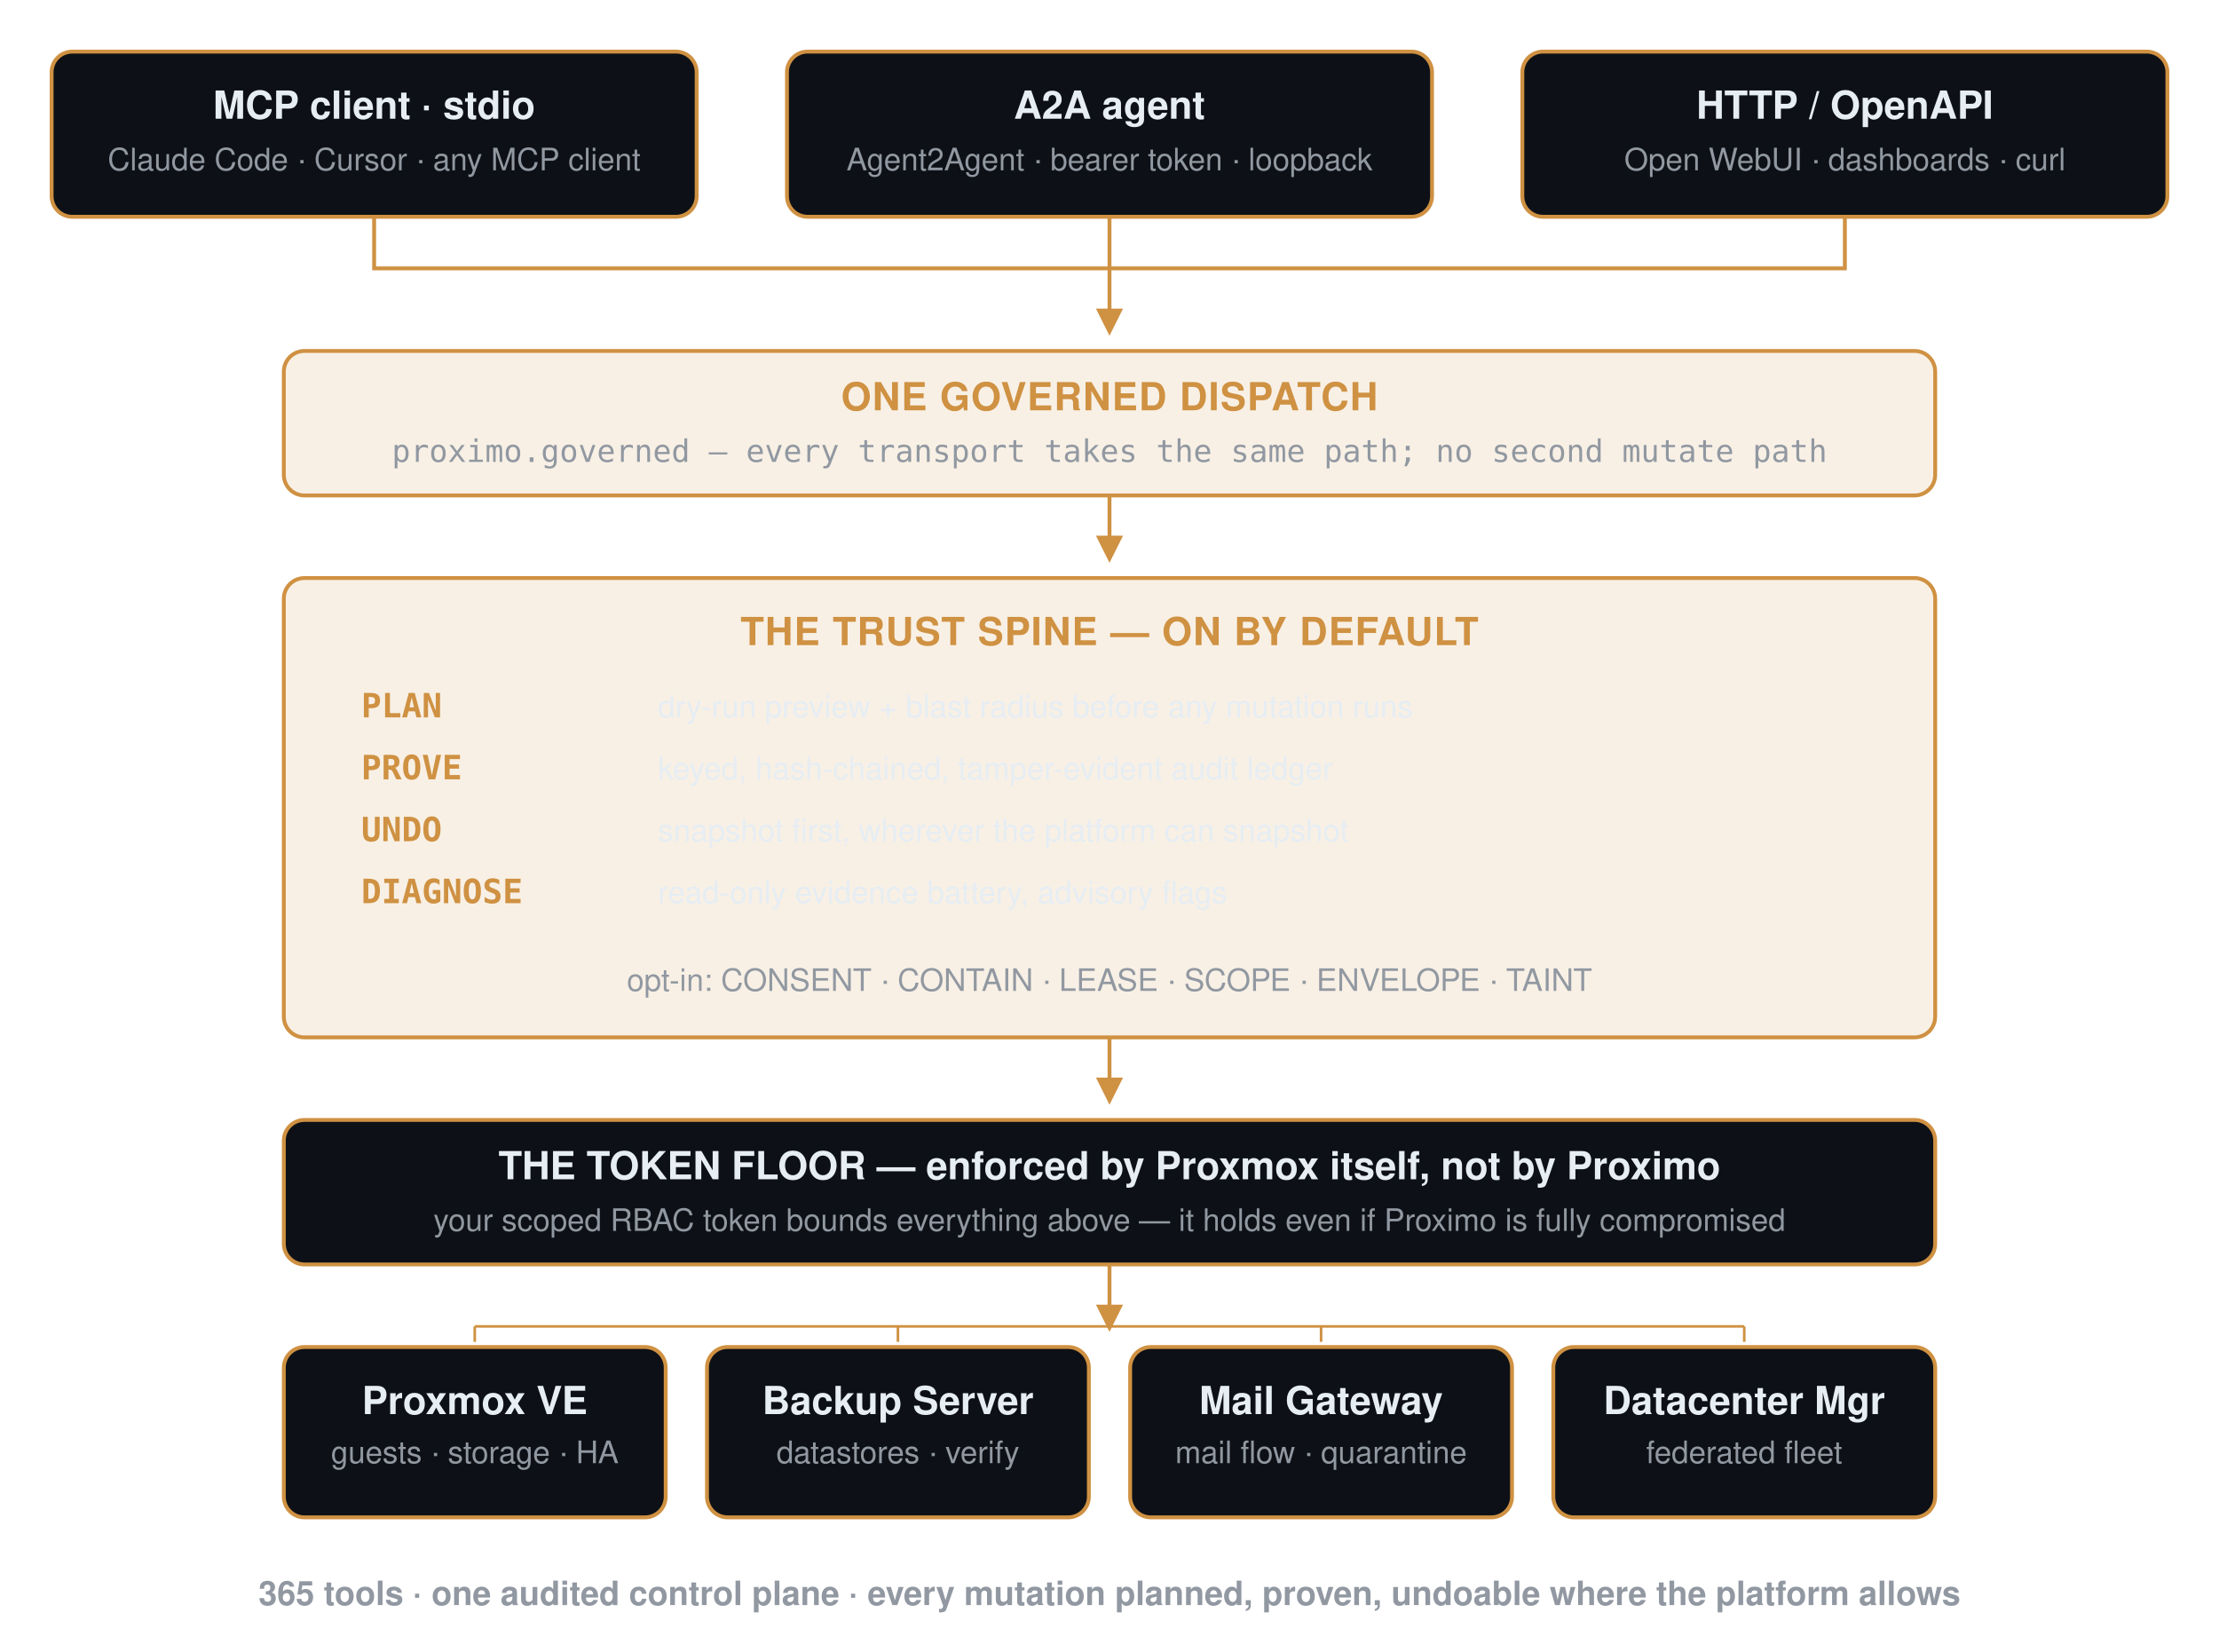
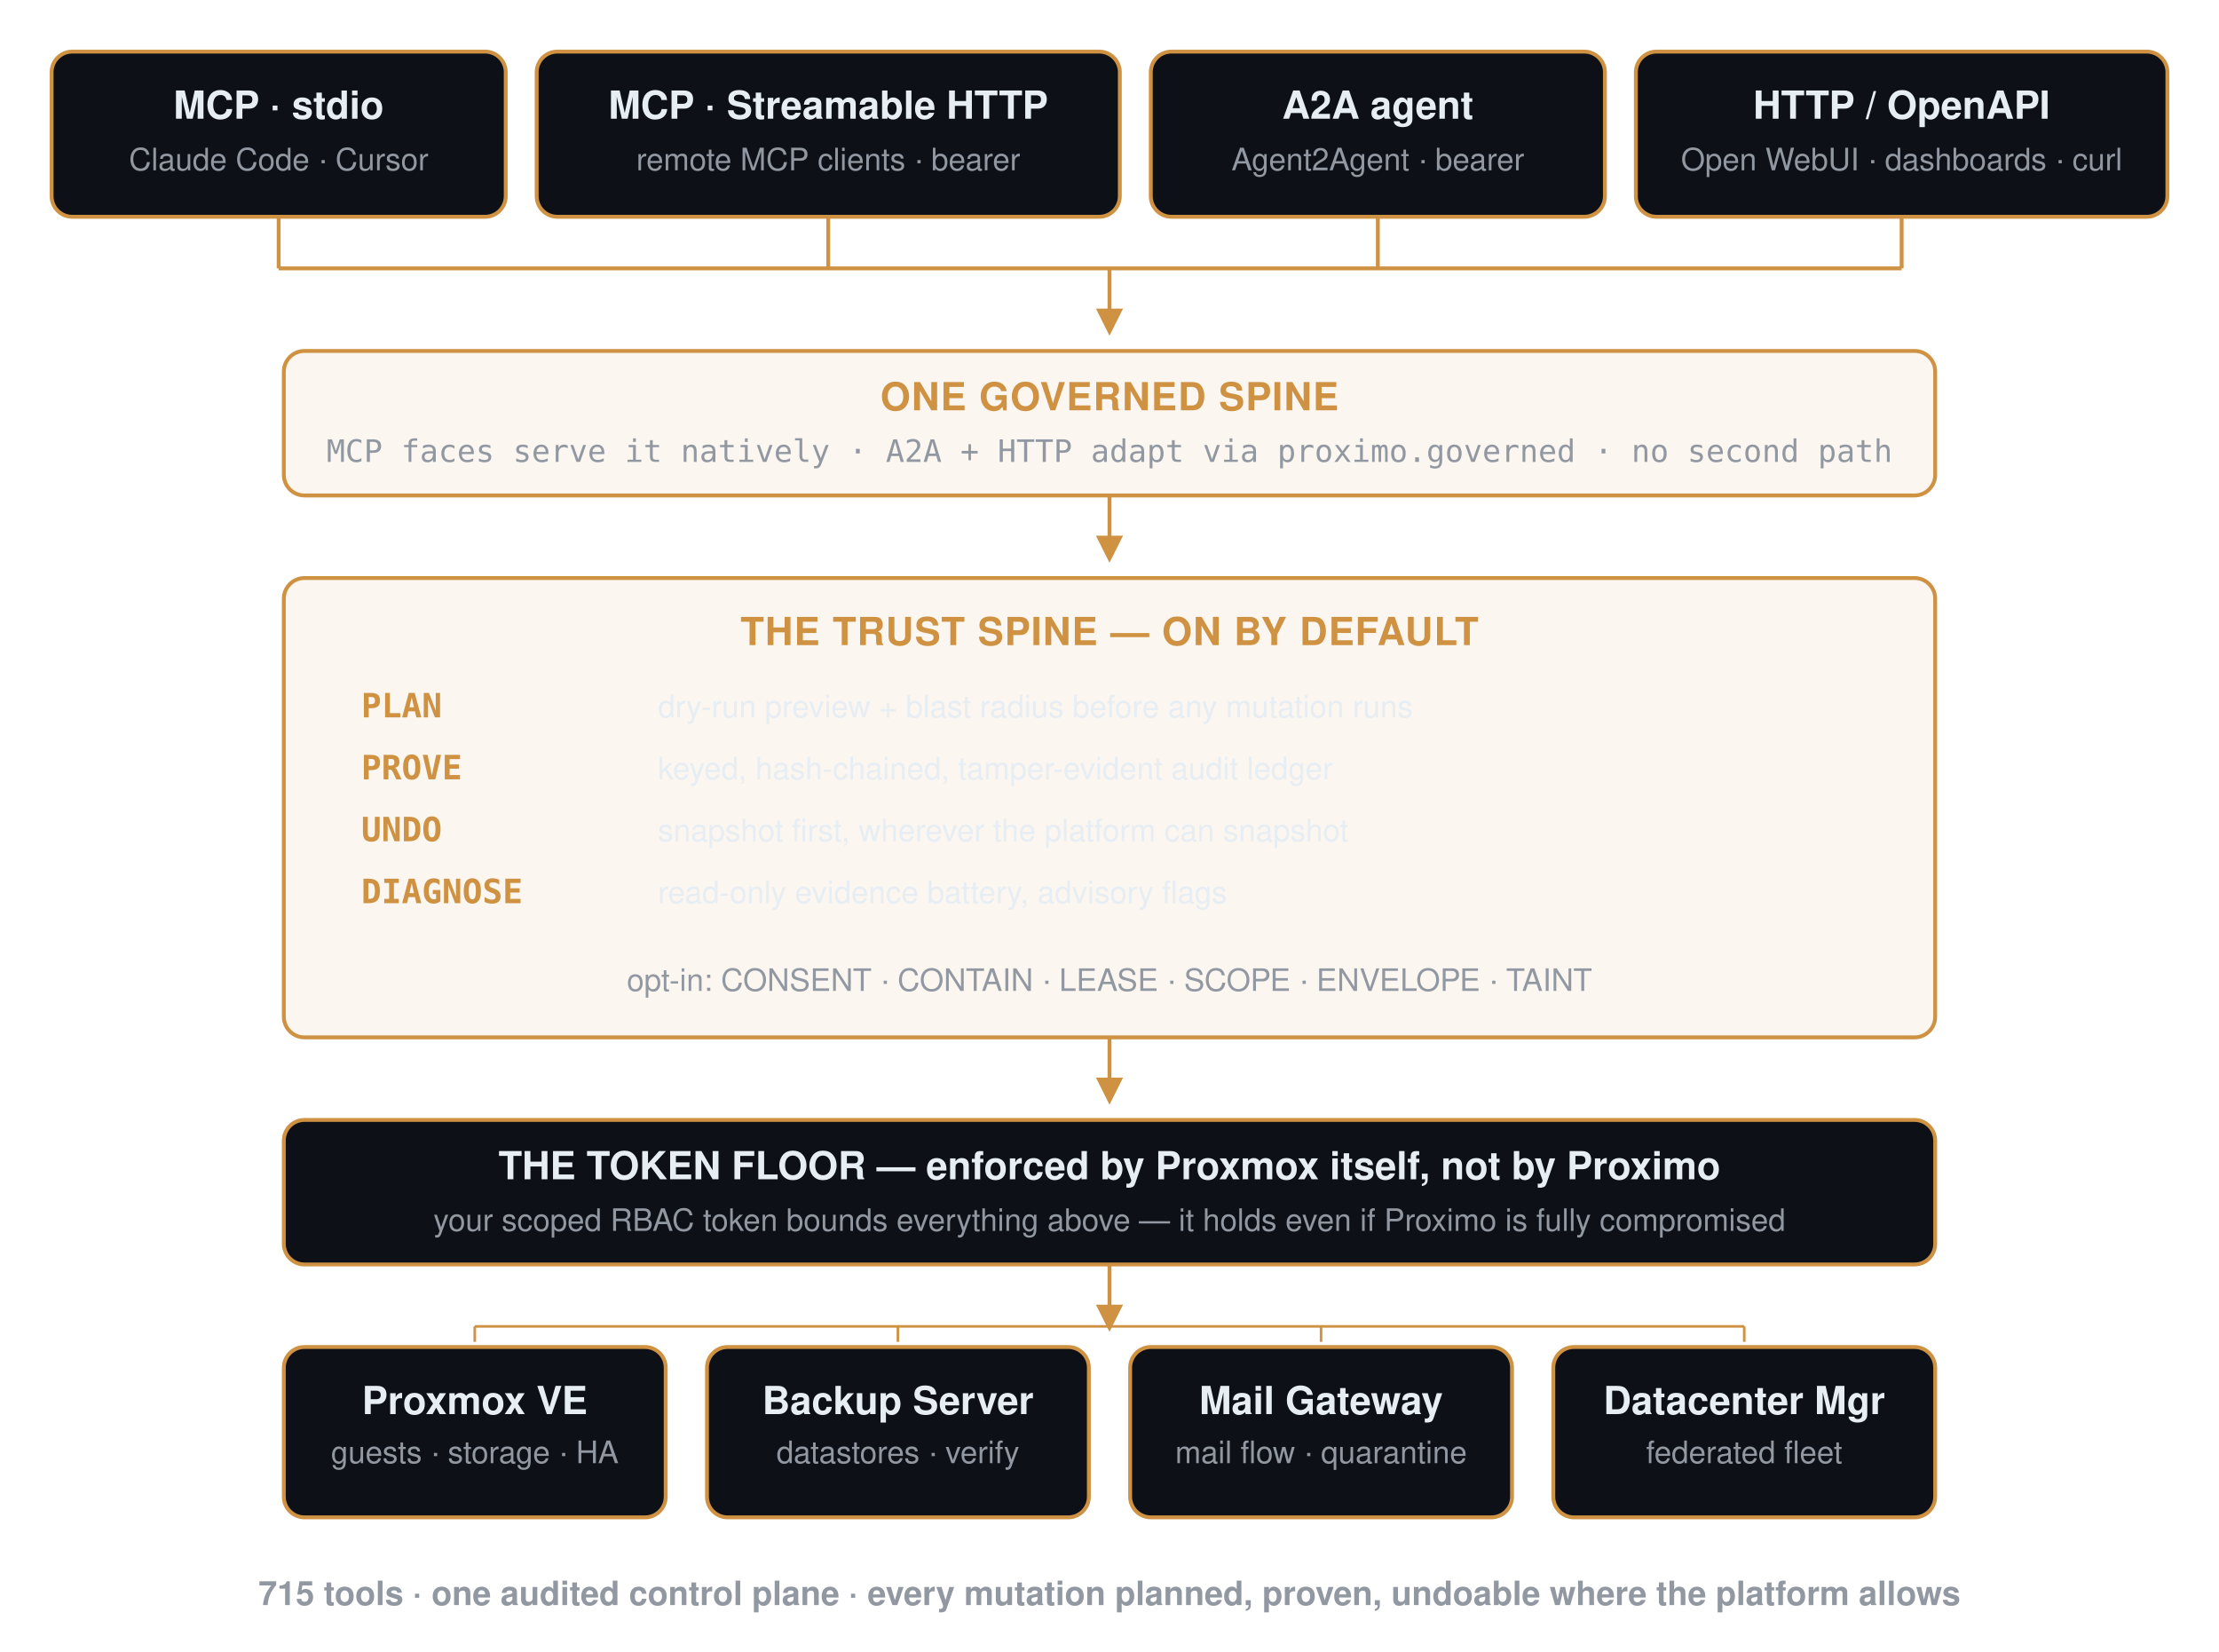
- <svg xmlns="http://www.w3.org/2000/svg" viewBox="0 0 860 640" role="img" aria-label="Proximo architecture: three transports, one governed dispatch, the trust spine, the token floor, four Proxmox products">
+ <svg xmlns="http://www.w3.org/2000/svg" viewBox="0 0 860 640" role="img" aria-label="Proximo architecture: four transports, one governed spine, the trust spine, the token floor, four Proxmox products">
  <style>
    .t  { font: 600 15px -apple-system,'Segoe UI',Helvetica,Arial,sans-serif; fill: #e6edf3; }
    .s  { font: 12px -apple-system,'Segoe UI',Helvetica,Arial,sans-serif; fill: #9198a1; }
    .m  { font: 12px ui-monospace,SFMono-Regular,Menlo,Consolas,monospace; fill: #9198a1; }
    .h  { font: 700 15px -apple-system,'Segoe UI',Helvetica,Arial,sans-serif; fill: #cf9142; letter-spacing: .4px; }
    .p  { font: 600 13px ui-monospace,SFMono-Regular,Menlo,Consolas,monospace; fill: #cf9142; }
    .pd { font: 12px -apple-system,'Segoe UI',Helvetica,Arial,sans-serif; fill: #e6edf3; }
    .cap{ font: 600 13px -apple-system,'Segoe UI',Helvetica,Arial,sans-serif; fill: #9198a1; }
  </style>
  <defs>
    <marker id="a" viewBox="0 0 10 10" refX="8" refY="5" markerWidth="7" markerHeight="7" orient="auto-start-reverse">
      <path d="M0 0 L10 5 L0 10 z" fill="#cf9142" />
    </marker>
  </defs>
-   <rect x="20" y="20" width="250" height="64" rx="8" fill="#0d1117" stroke="#cf9142" stroke-width="1.5" />
-   <text x="145" y="46" text-anchor="middle" class="t">MCP client · stdio</text>
-   <text x="145" y="66" text-anchor="middle" class="s">Claude Code · Cursor · any MCP client</text>
-   <rect x="305" y="20" width="250" height="64" rx="8" fill="#0d1117" stroke="#cf9142" stroke-width="1.5" />
-   <text x="430" y="46" text-anchor="middle" class="t">A2A agent</text>
-   <text x="430" y="66" text-anchor="middle" class="s">Agent2Agent · bearer token · loopback</text>
-   <rect x="590" y="20" width="250" height="64" rx="8" fill="#0d1117" stroke="#cf9142" stroke-width="1.5" />
-   <text x="715" y="46" text-anchor="middle" class="t">HTTP / OpenAPI</text>
-   <text x="715" y="66" text-anchor="middle" class="s">Open WebUI · dashboards · curl</text>
-   <path d="M145 84 V104 H430 M715 84 V104 H430" fill="none" stroke="#cf9142" stroke-width="1.5" />
-   <path d="M430 84 V128" fill="none" stroke="#cf9142" stroke-width="1.5" marker-end="url(#a)" />
-   <rect x="110" y="136" width="640" height="56" rx="8" fill="#cf914222" stroke="#cf9142" stroke-width="1.5" />
-   <text x="430" y="159" text-anchor="middle" class="h">ONE GOVERNED DISPATCH</text>
-   <text x="430" y="179" text-anchor="middle" class="m">proximo.governed — every transport takes the same path; no second mutate path</text>
+   <rect x="20" y="20" width="176" height="64" rx="8" fill="#0d1117" stroke="#cf9142" stroke-width="1.5" />
+   <text x="108" y="46" text-anchor="middle" class="t">MCP · stdio</text>
+   <text x="108" y="66" text-anchor="middle" class="s">Claude Code · Cursor</text>
+   <rect x="208" y="20" width="226" height="64" rx="8" fill="#0d1117" stroke="#cf9142" stroke-width="1.5" />
+   <text x="321" y="46" text-anchor="middle" class="t">MCP · Streamable HTTP</text>
+   <text x="321" y="66" text-anchor="middle" class="s">remote MCP clients · bearer</text>
+   <rect x="446" y="20" width="176" height="64" rx="8" fill="#0d1117" stroke="#cf9142" stroke-width="1.5" />
+   <text x="534" y="46" text-anchor="middle" class="t">A2A agent</text>
+   <text x="534" y="66" text-anchor="middle" class="s">Agent2Agent · bearer</text>
+   <rect x="634" y="20" width="206" height="64" rx="8" fill="#0d1117" stroke="#cf9142" stroke-width="1.5" />
+   <text x="737" y="46" text-anchor="middle" class="t">HTTP / OpenAPI</text>
+   <text x="737" y="66" text-anchor="middle" class="s">Open WebUI · dashboards · curl</text>
+   <path d="M108 84 V104 M321 84 V104 M534 84 V104 M737 84 V104 M108 104 H737" fill="none" stroke="#cf9142" stroke-width="1.5" />
+   <path d="M430 104 V128" fill="none" stroke="#cf9142" stroke-width="1.5" marker-end="url(#a)" />
+   <rect x="110" y="136" width="640" height="56" rx="8" fill="#cf914214" stroke="#cf9142" stroke-width="1.5" />
+   <text x="430" y="159" text-anchor="middle" class="h">ONE GOVERNED SPINE</text>
+   <text x="430" y="179" text-anchor="middle" class="m">MCP faces serve it natively · A2A + HTTP adapt via proximo.governed · no second path</text>
  <path d="M430 192 V216" fill="none" stroke="#cf9142" stroke-width="1.5" marker-end="url(#a)" />
-   <rect x="110" y="224" width="640" height="178" rx="8" fill="#cf914222" stroke="#cf9142" stroke-width="1.5" />
+   <rect x="110" y="224" width="640" height="178" rx="8" fill="#cf914214" stroke="#cf9142" stroke-width="1.5" />
  <text x="430" y="250" text-anchor="middle" class="h">THE TRUST SPINE — ON BY DEFAULT</text>
  <text x="140" y="278" class="p">PLAN</text>
  <text x="255" y="278" class="pd">dry-run preview + blast radius before any mutation runs</text>
  <text x="140" y="302" class="p">PROVE</text>
  <text x="255" y="302" class="pd">keyed, hash-chained, tamper-evident audit ledger</text>
  <text x="140" y="326" class="p">UNDO</text>
  <text x="255" y="326" class="pd">snapshot first, wherever the platform can snapshot</text>
  <text x="140" y="350" class="p">DIAGNOSE</text>
  <text x="255" y="350" class="pd">read-only evidence battery, advisory flags</text>
  <text x="430" y="384" text-anchor="middle" class="s">opt-in: CONSENT · CONTAIN · LEASE · SCOPE · ENVELOPE · TAINT</text>
  <path d="M430 402 V426" fill="none" stroke="#cf9142" stroke-width="1.5" marker-end="url(#a)" />
  <rect x="110" y="434" width="640" height="56" rx="8" fill="#0d1117" stroke="#cf9142" stroke-width="1.5" />
  <text x="430" y="457" text-anchor="middle" class="t">THE TOKEN FLOOR — enforced by Proxmox itself, not by Proximo</text>
  <text x="430" y="477" text-anchor="middle" class="s">your scoped RBAC token bounds everything above — it holds even if Proximo is fully compromised</text>
  <path d="M430 490 V514" fill="none" stroke="#cf9142" stroke-width="1.5" marker-end="url(#a)" />
  <path d="M184 514 H676" fill="none" stroke="#cf9142" stroke-width="1" />
  <path d="M184 514 V520 M348 514 V520 M512 514 V520 M676 514 V520" fill="none" stroke="#cf9142" stroke-width="1" />
  <rect x="110" y="522" width="148" height="66" rx="8" fill="#0d1117" stroke="#cf9142" stroke-width="1.5" />
  <text x="184" y="548" text-anchor="middle" class="t">Proxmox VE</text>
  <text x="184" y="567" text-anchor="middle" class="s">guests · storage · HA</text>
  <rect x="274" y="522" width="148" height="66" rx="8" fill="#0d1117" stroke="#cf9142" stroke-width="1.5" />
  <text x="348" y="548" text-anchor="middle" class="t">Backup Server</text>
  <text x="348" y="567" text-anchor="middle" class="s">datastores · verify</text>
  <rect x="438" y="522" width="148" height="66" rx="8" fill="#0d1117" stroke="#cf9142" stroke-width="1.5" />
  <text x="512" y="548" text-anchor="middle" class="t">Mail Gateway</text>
  <text x="512" y="567" text-anchor="middle" class="s">mail flow · quarantine</text>
  <rect x="602" y="522" width="148" height="66" rx="8" fill="#0d1117" stroke="#cf9142" stroke-width="1.5" />
  <text x="676" y="548" text-anchor="middle" class="t">Datacenter Mgr</text>
  <text x="676" y="567" text-anchor="middle" class="s">federated fleet</text>
-   <text x="430" y="622" text-anchor="middle" class="cap">365 tools · one audited control plane · every mutation planned, proven, undoable where the platform allows</text>
+   <text x="430" y="622" text-anchor="middle" class="cap">715 tools · one audited control plane · every mutation planned, proven, undoable where the platform allows</text>
</svg>
